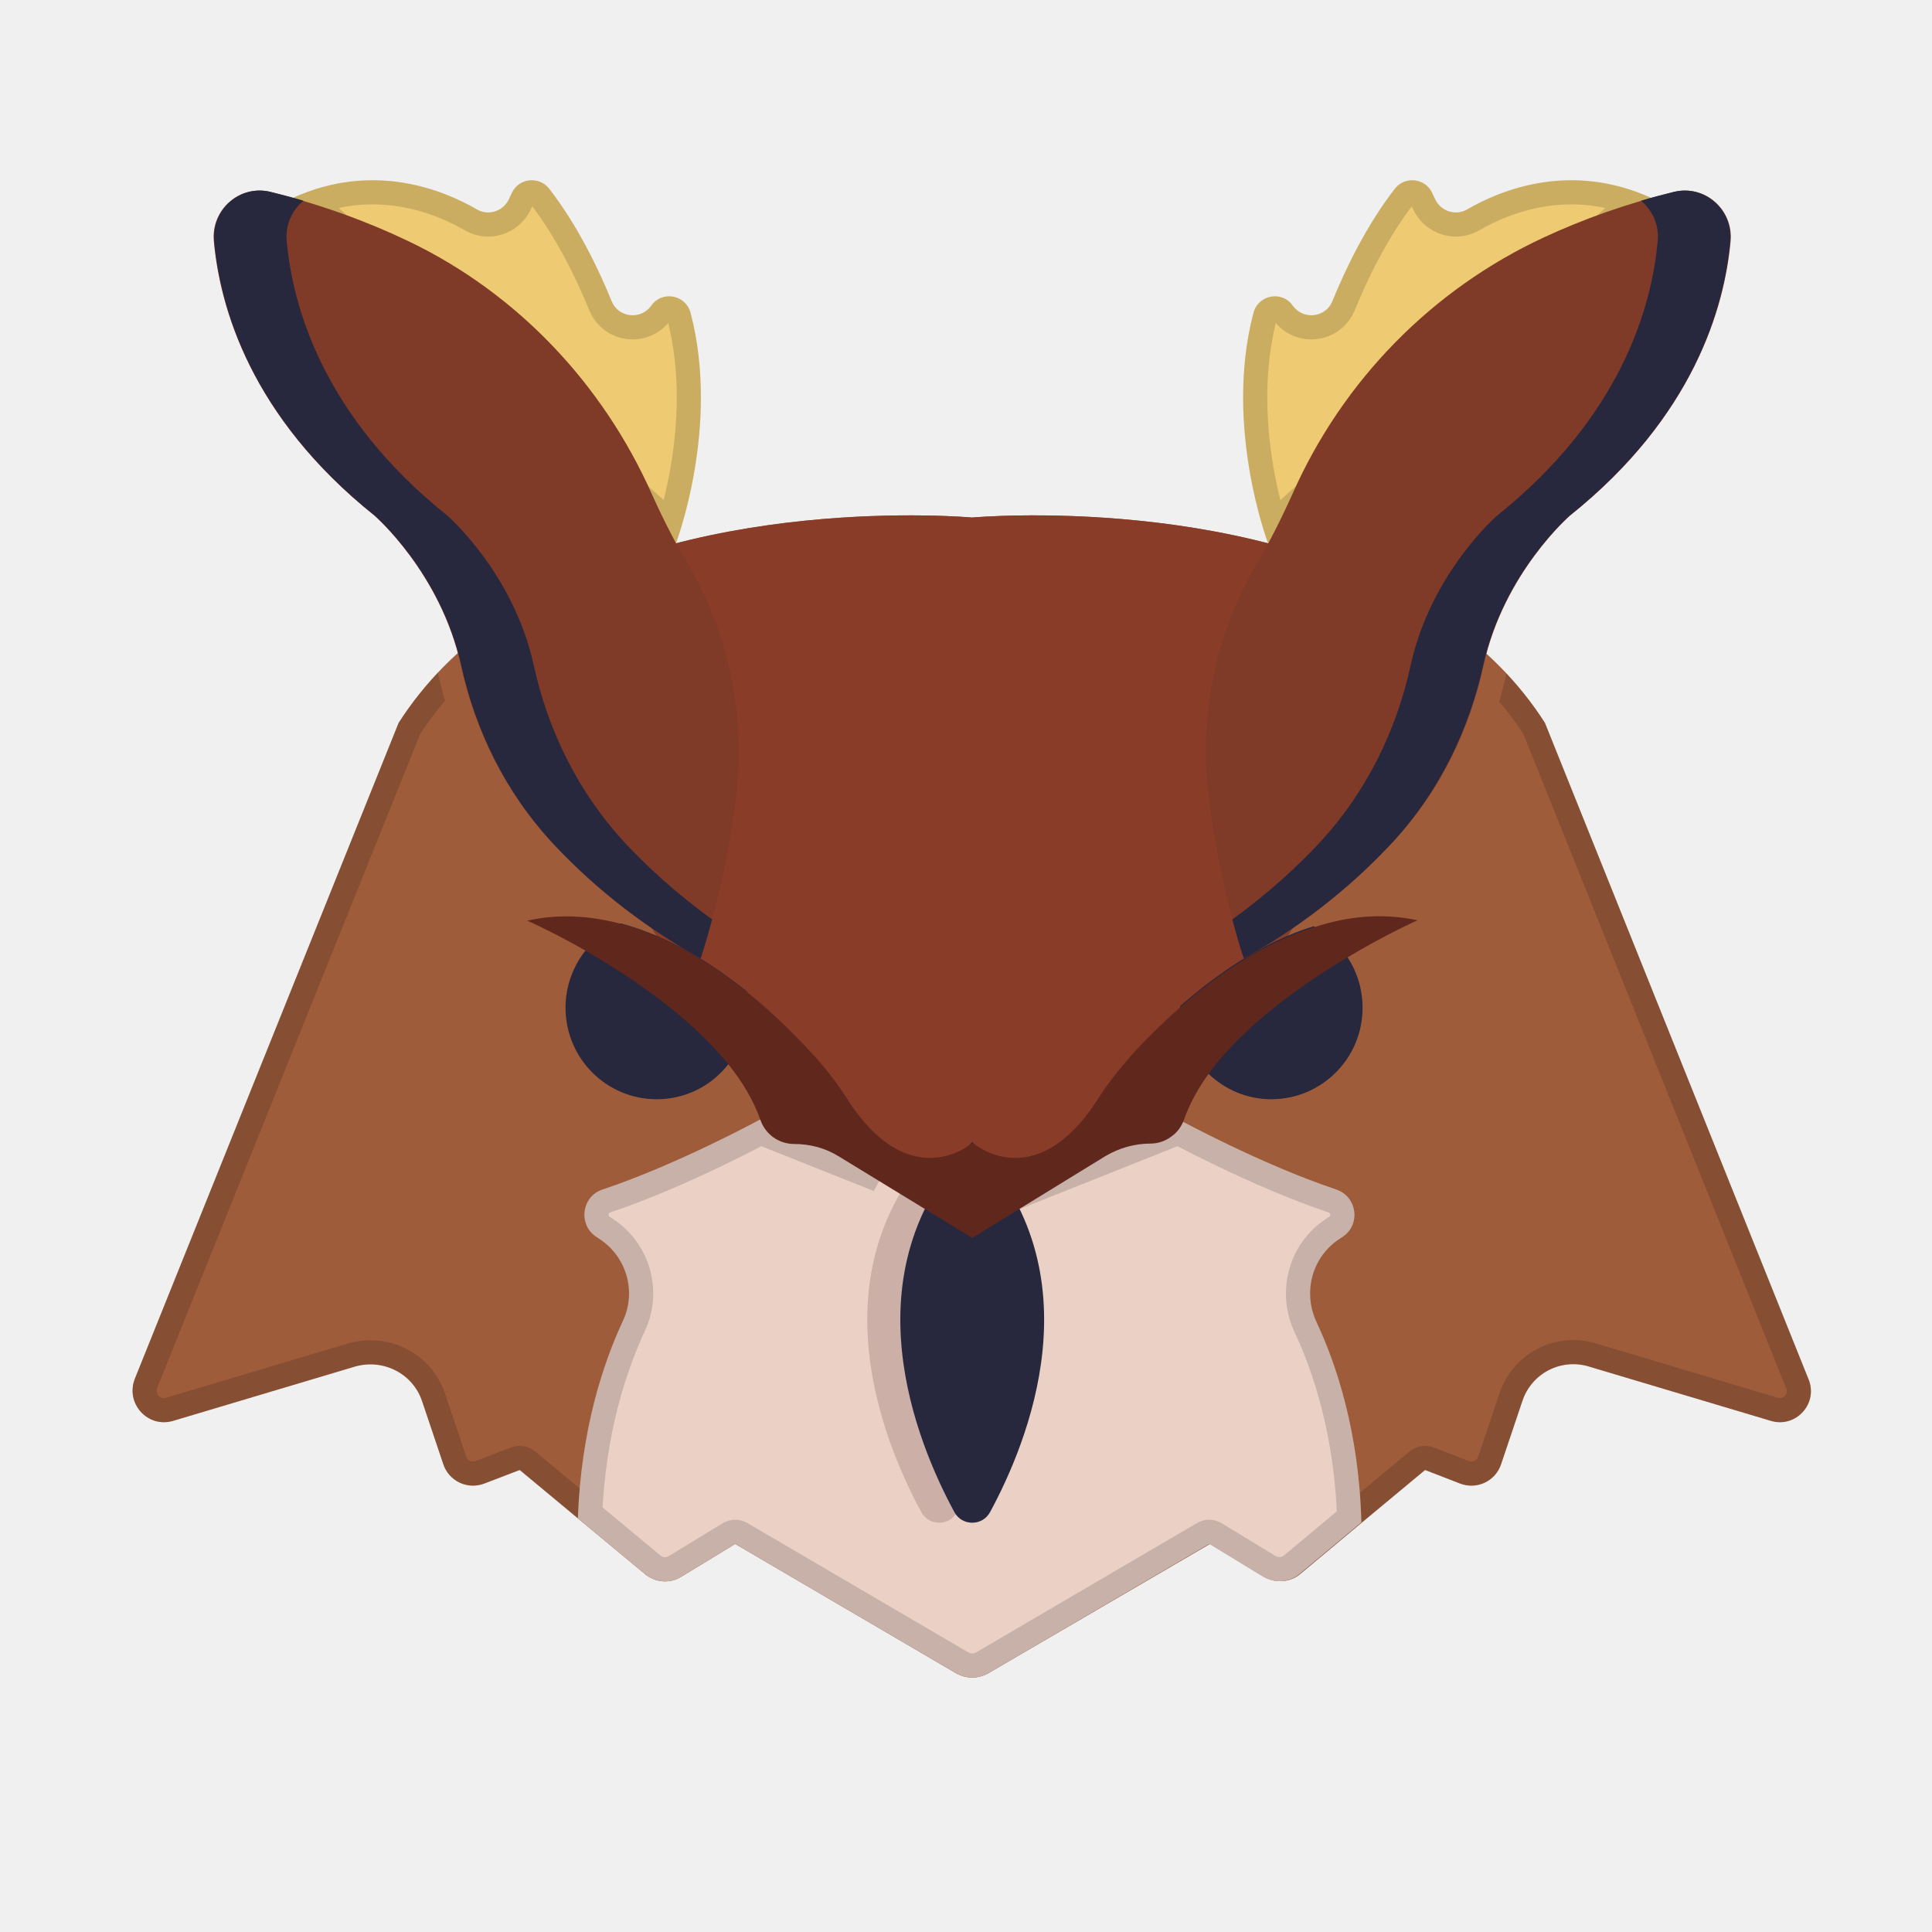
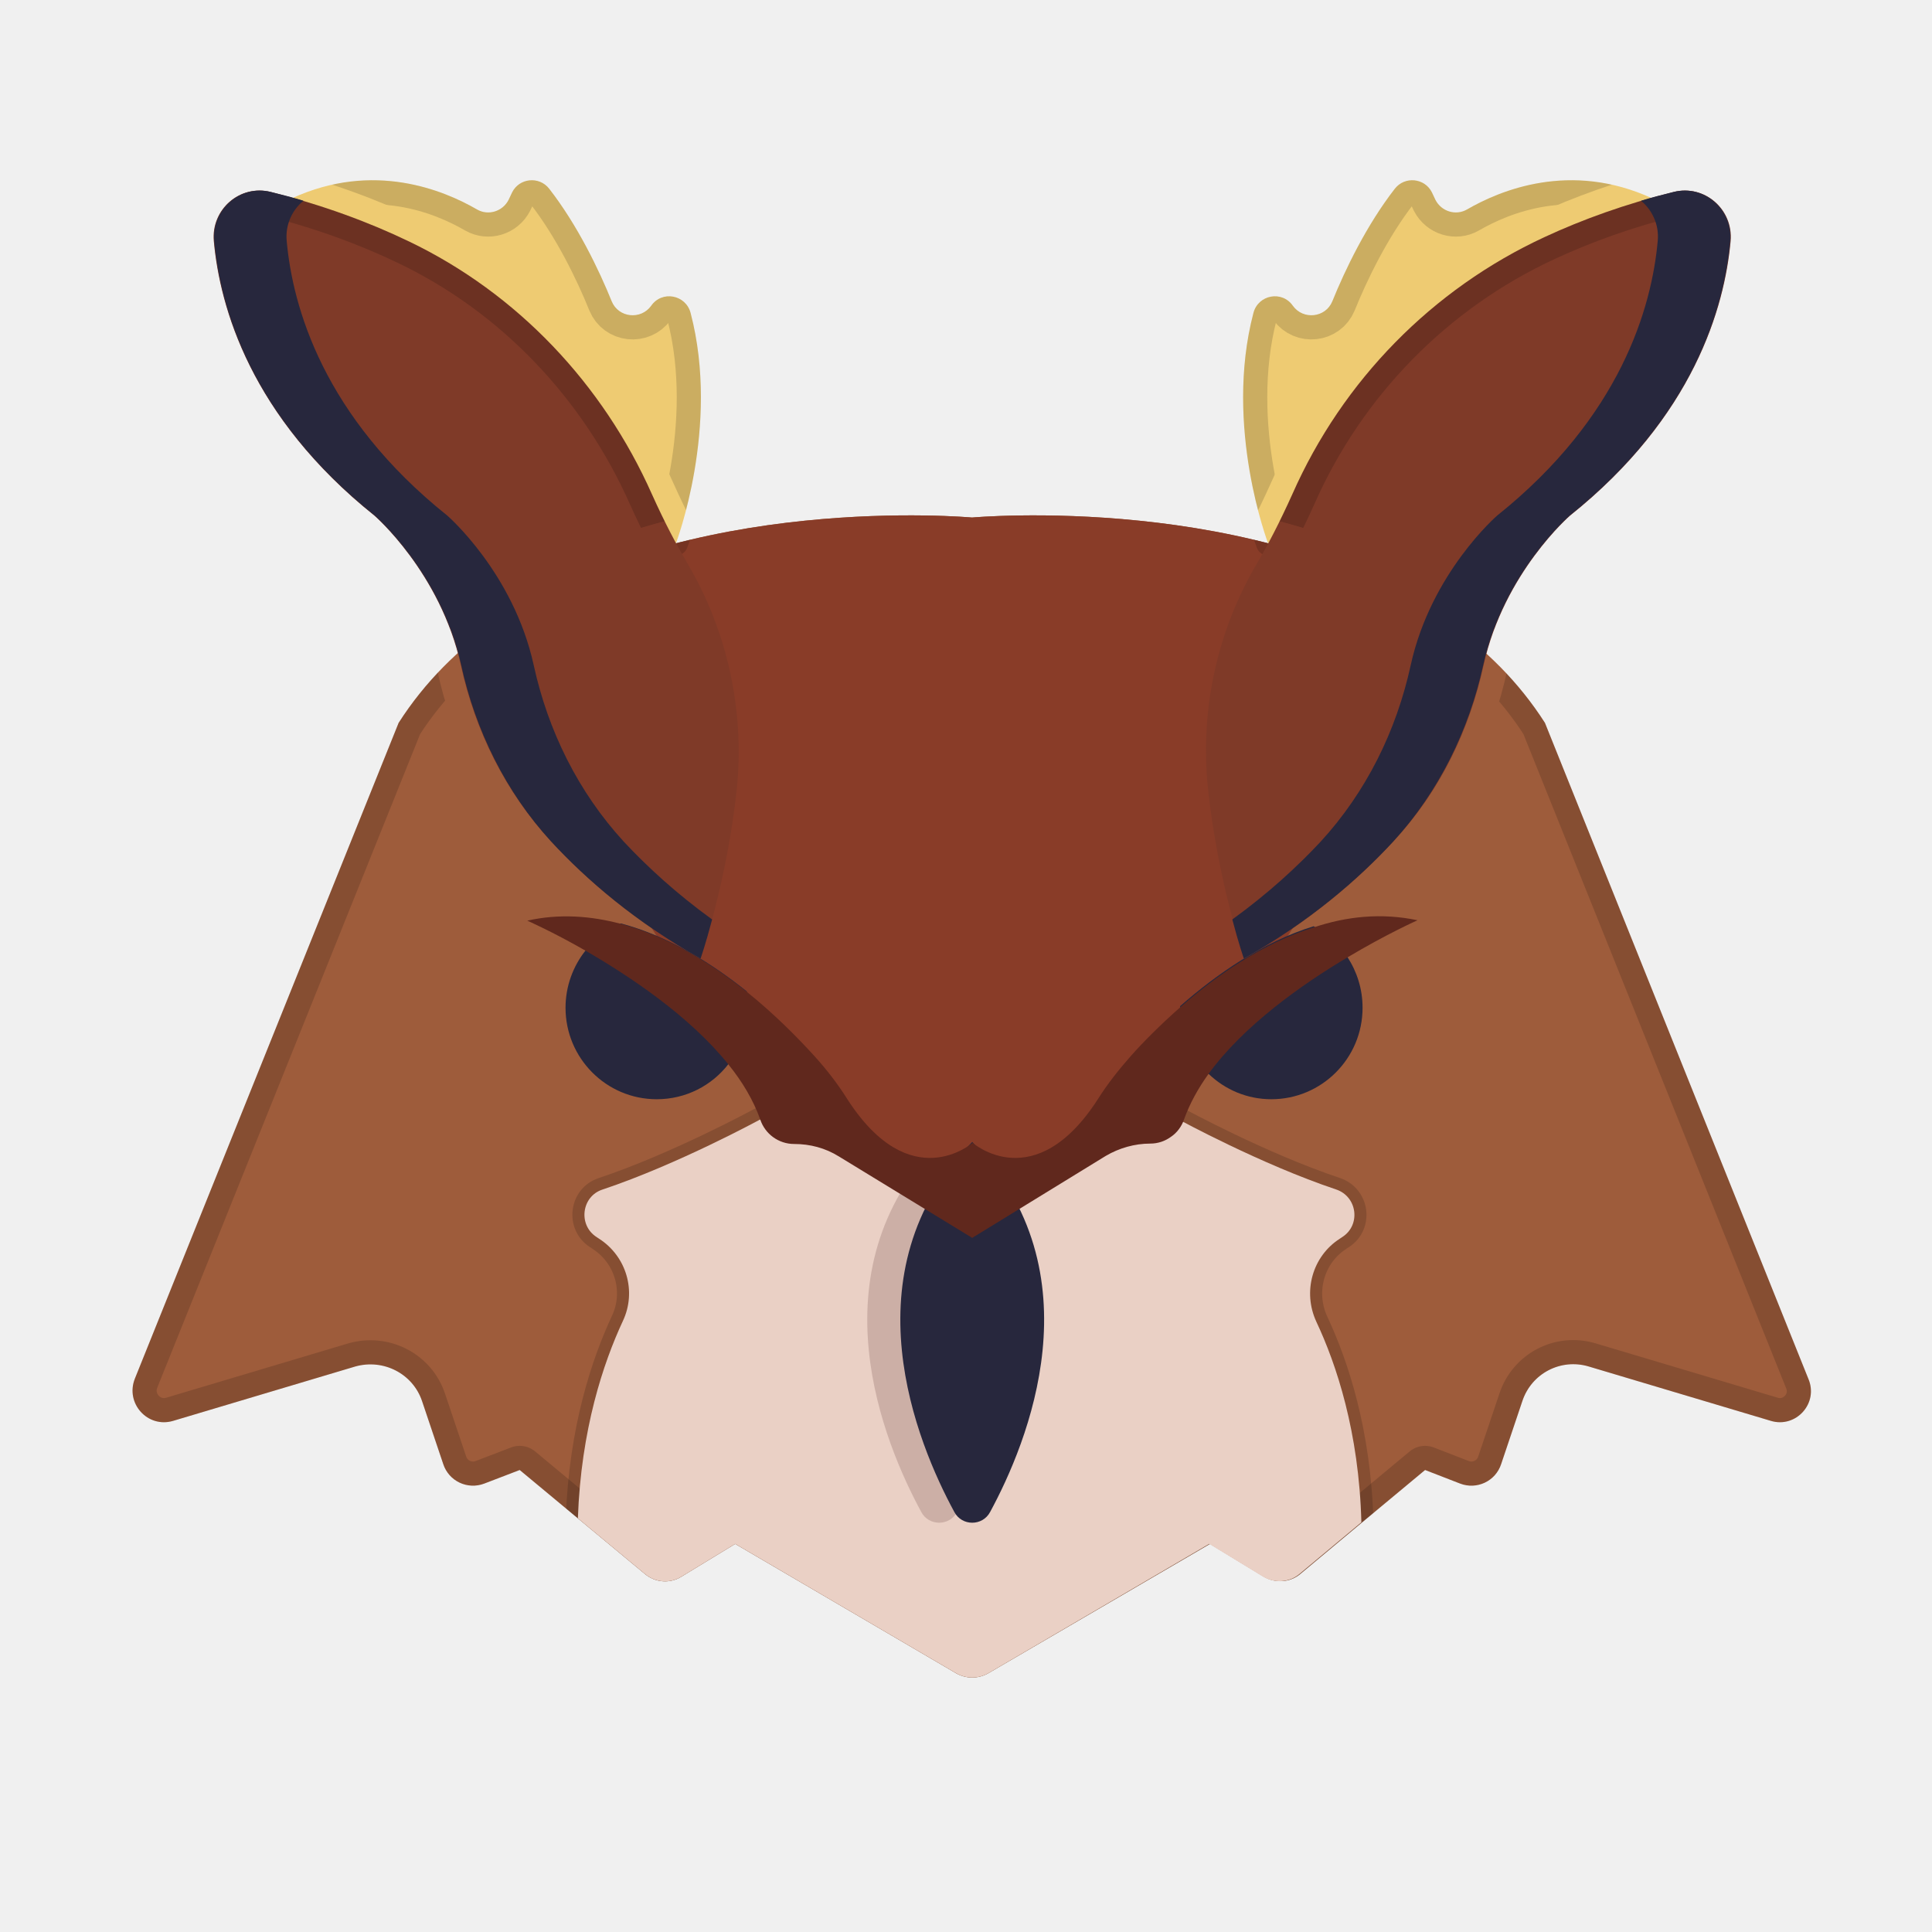
<svg xmlns="http://www.w3.org/2000/svg" id="Layer_1" viewBox="0 0 160 160">
  <defs>
    <style>.cls-1{fill:#7f3a28;}.cls-2{fill:#ead0c5;}.cls-3{fill:#eecb72;}.cls-4{fill:#60281d;}.cls-5{fill:#893c28;}.cls-6{fill:#ccafa6;}.cls-7{fill:#9e5c3b;}.cls-8{fill:#27273d;}</style>
  </defs>
  <g id="Avatars">
    <g id="Artboard">
      <g id="Animals">
        <g id="Animals_38">
          <g fill="#9e5c3b">
            <path d="M146.653,117.669l-15.075-4.5c-2.309-.695-4.75.562-5.509,2.879l-1.748,5.195c-.462,1.423-2.012,2.151-3.398,1.621l-2.903-1.125-5.212,4.334-5.113,4.268c-.858.728-2.078.794-3.035.232l-4.453-2.713-18.374,10.72c-.825.463-1.814.463-2.639,0l-18.308-10.72-4.453,2.713c-.957.596-2.177.496-3.035-.232l-5.542-4.599-4.816-4.003-2.936,1.125c-1.385.529-2.936-.199-3.398-1.621l-1.748-5.195c-.759-2.283-3.2-3.54-5.542-2.879l-15.075,4.5c-2.111.629-3.991-1.456-3.167-3.507l21.837-54.295c2.177-3.408,4.981-6.154,8.115-8.338,15.471-10.852,39.353-8.669,39.353-8.669,0,0,23.882-2.184,39.353,8.669,3.134,2.184,5.938,4.93,8.115,8.338l21.804,54.295c.891,2.051-1.023,4.136-3.101,3.507Z" id="ab0" />
          </g>
          <mask id="am0" maskUnits="userSpaceOnUse" x="0" y="0" width="160" height="160">
            <use href="#ab0" fill="#fff" />
            <use href="#ab3" fill="#000" stroke="#000" stroke-width="4" stroke-linejoin="round" />
            <use href="#ab7" fill="#000" stroke="#000" stroke-width="4" stroke-linejoin="round" />
            <use href="#ab10" fill="#000" stroke="#000" stroke-width="4" stroke-linejoin="round" />
            <use href="#ab12" fill="#000" stroke="#000" stroke-width="4" stroke-linejoin="round" />
          </mask>
          <use href="#ab0" fill="none" stroke="#000" stroke-opacity="0.15" stroke-width="4" stroke-linejoin="round" mask="url(#am0)" />
+           <mask id="ao1_0" maskUnits="userSpaceOnUse" x="0" y="0" width="160" height="160">
+             <use href="#ab0" fill="#fff" />
+           </mask>
+           <use href="#ab1" fill="none" stroke="#000" stroke-opacity="0.15" stroke-width="2" stroke-linejoin="round" mask="url(#ao1_0)" />
+           <mask id="ao8_0" maskUnits="userSpaceOnUse" x="0" y="0" width="160" height="160">
+             <use href="#ab0" fill="#fff" />
+           </mask>
+           <use href="#ab8" fill="none" stroke="#000" stroke-opacity="0.15" stroke-width="2" stroke-linejoin="round" mask="url(#ao8_0)" />
+           <mask id="ao9_0" maskUnits="userSpaceOnUse" x="0" y="0" width="160" height="160">
+             <use href="#ab0" fill="#fff" />
+           </mask>
+           <use href="#ab9" fill="none" stroke="#000" stroke-opacity="0.15" stroke-width="2" stroke-linejoin="round" mask="url(#ao9_0)" />
          <g fill="#ead0c5">
            <path d="M109.015,109.463c1.649,3.507,3.53,9.099,3.728,16.609l-5.113,4.268c-.858.728-2.078.794-3.035.232l-4.453-2.713-18.308,10.72c-.825.463-1.814.463-2.639,0l-18.308-10.72-4.453,2.713c-.957.596-2.177.496-3.035-.232l-5.542-4.599c.264-7.378,2.111-12.871,3.728-16.345,1.155-2.448.297-5.36-1.979-6.816-.066-.033-.132-.099-.198-.132-1.55-.993-1.253-3.375.495-3.937,6.234-2.084,13.03-5.79,13.03-5.79l17.351,6.915,17.351-6.915s6.795,3.706,13.03,5.79c1.748.596,2.045,2.945.495,3.937-.066.033-.132.099-.198.132-2.276,1.456-3.101,4.4-1.946,6.882Z" id="ab1" />
          </g>
          <mask id="am1" maskUnits="userSpaceOnUse" x="0" y="0" width="160" height="160">
            <use href="#ab1" fill="#fff" />
            <use href="#ab2" fill="#000" stroke="#000" stroke-width="4" stroke-linejoin="round" />
+             <use href="#ab0" fill="#000" stroke="#000" stroke-width="4" stroke-linejoin="round" />
+             <use href="#ab3" fill="#000" stroke="#000" stroke-width="4" stroke-linejoin="round" />
+             <use href="#ab7" fill="#000" stroke="#000" stroke-width="4" stroke-linejoin="round" />
          </mask>
          <use href="#ab1" fill="none" stroke="#000" stroke-opacity="0.15" stroke-width="4" stroke-linejoin="round" mask="url(#am1)" />
          <g fill="#ccafa6">
            <path d="M77.777,94.574c-10.49,10.819-4.552,24.98-1.484,30.638.627,1.191,2.342,1.191,2.969,0,3.101-5.658,9.005-19.819-1.484-30.638Z" id="ab2" />
          </g>
          <g fill="#893c28">
            <path d="M119.868,51.529c-7.356,17.767-22.002,46.652-39.353,46.652s-31.997-28.884-39.353-46.652c15.471-10.852,39.353-8.669,39.353-8.669,0,0,23.882-2.184,39.353,8.669Z" id="ab3" />
          </g>
+           <mask id="am3" maskUnits="userSpaceOnUse" x="0" y="0" width="160" height="160">
+             <use href="#ab3" fill="#fff" />
+             <use href="#ab0" fill="#000" stroke="#000" stroke-width="4" stroke-linejoin="round" />
+             <use href="#ab7" fill="#000" stroke="#000" stroke-width="4" stroke-linejoin="round" />
+             <use href="#ab10" fill="#000" stroke="#000" stroke-width="4" stroke-linejoin="round" />
+             <use href="#ab12" fill="#000" stroke="#000" stroke-width="4" stroke-linejoin="round" />
+           </mask>
+           <use href="#ab3" fill="none" stroke="#000" stroke-opacity="0.15" stroke-width="4" stroke-linejoin="round" mask="url(#am3)" />
+           <mask id="ao8_3" maskUnits="userSpaceOnUse" x="0" y="0" width="160" height="160">
+             <use href="#ab3" fill="#fff" />
+           </mask>
+           <use href="#ab8" fill="none" stroke="#000" stroke-opacity="0.15" stroke-width="2" stroke-linejoin="round" mask="url(#ao8_3)" />
+           <mask id="ao9_3" maskUnits="userSpaceOnUse" x="0" y="0" width="160" height="160">
+             <use href="#ab3" fill="#fff" />
+           </mask>
+           <use href="#ab9" fill="none" stroke="#000" stroke-opacity="0.15" stroke-width="2" stroke-linejoin="round" mask="url(#ao9_3)" />
          <path class="cls-8" d="M61.943,83.457c0,1.754-.594,3.375-1.616,4.665-1.385,1.787-3.53,2.912-5.938,2.912-4.189,0-7.554-3.408-7.554-7.577,0-1.787.627-3.441,1.649-4.731.759-.96,1.781-1.754,2.936-2.25,3.892,1.026,7.488,3.276,10.424,5.625.033.43.099.893.099,1.357Z" />
          <path class="cls-8" d="M112.842,83.457c0,4.202-3.398,7.577-7.554,7.577-2.012,0-3.826-.794-5.179-2.084-1.451-1.39-2.375-3.342-2.375-5.525v-.099c2.969-2.614,6.795-5.294,11.051-6.617h0c1.155.596,2.111,1.489,2.804,2.548.792,1.224,1.253,2.647,1.253,4.202Z" />
          <path class="cls-8" d="M80.515,94.574c-10.49,10.819-4.552,24.98-1.484,30.638.627,1.191,2.342,1.191,2.969,0,3.068-5.658,9.005-19.819-1.484-30.638Z" />
          <g fill="#60281d">
            <path d="M117.394,76.212s-2.54,1.125-5.806,3.077c-3.793,2.25-8.61,5.658-11.512,9.661-.858,1.191-1.55,2.448-2.012,3.739-.198.596-.594,1.125-1.089,1.456-.495.364-1.089.562-1.715.562-1.286,0-2.573.364-3.695,1.026l-11.051,6.783-11.051-6.75c-1.122-.695-2.375-1.026-3.695-1.026-1.286,0-2.408-.827-2.804-2.018-.561-1.588-1.484-3.143-2.639-4.566-3.2-4.003-8.181-7.312-11.842-9.43-2.771-1.588-4.816-2.481-4.816-2.481,2.639-.596,5.278-.397,7.752.265,3.892,1.026,7.488,3.276,10.424,5.625,2.342,1.886,4.255,3.838,5.608,5.327.99,1.092,1.913,2.283,2.705,3.54,5.245,8.172,10.391,3.639,10.391,3.639,0,0,5.146,4.533,10.391-3.639.792-1.257,1.715-2.415,2.705-3.54,1.023-1.158,2.441-2.581,4.09-4.037,2.969-2.614,6.795-5.294,11.051-6.617h0c2.738-.926,5.641-1.224,8.61-.596Z" id="ab7" />
          </g>
          <g fill="#eecb72">
            <path d="M55.972,45.011s3.695-9.661,1.221-19.091c-.396-1.522-2.375-1.886-3.266-.596h0c-.858,1.191-2.705.993-3.266-.364-1.056-2.614-2.837-6.319-5.179-9.33-.825-1.059-2.474-.893-3.068.298l-.297.629c-.495.96-1.682,1.323-2.606.794-2.738-1.588-8.577-4.037-15.339-.926l31.799,28.587Z" id="ab8" />
          </g>
          <mask id="am8" maskUnits="userSpaceOnUse" x="0" y="0" width="160" height="160">
            <use href="#ab8" fill="#fff" />
+             <use href="#ab0" fill="#000" stroke="#000" stroke-width="4" stroke-linejoin="round" />
+             <use href="#ab3" fill="#000" stroke="#000" stroke-width="4" stroke-linejoin="round" />
+             <use href="#ab10" fill="#000" stroke="#000" stroke-width="4" stroke-linejoin="round" />
          </mask>
          <use href="#ab8" fill="none" stroke="#000" stroke-opacity="0.15" stroke-width="4" stroke-linejoin="round" mask="url(#am8)" />
          <g fill="#eecb72">
            <path d="M105.024,45.011s-3.695-9.661-1.221-19.091c.396-1.522,2.375-1.886,3.266-.596h0c.858,1.191,2.705.993,3.266-.364,1.056-2.614,2.837-6.319,5.179-9.33.825-1.059,2.474-.893,3.068.298l.297.629c.495.96,1.682,1.323,2.606.794,2.738-1.588,8.577-4.037,15.339-.926l-31.799,28.587Z" id="ab9" />
          </g>
          <mask id="am9" maskUnits="userSpaceOnUse" x="0" y="0" width="160" height="160">
            <use href="#ab9" fill="#fff" />
+             <use href="#ab0" fill="#000" stroke="#000" stroke-width="4" stroke-linejoin="round" />
+             <use href="#ab3" fill="#000" stroke="#000" stroke-width="4" stroke-linejoin="round" />
+             <use href="#ab12" fill="#000" stroke="#000" stroke-width="4" stroke-linejoin="round" />
          </mask>
          <use href="#ab9" fill="none" stroke="#000" stroke-opacity="0.15" stroke-width="4" stroke-linejoin="round" mask="url(#am9)" />
          <g fill="#7f3a28">
            <path d="M56.896,46.599c-.858-1.456-1.847-3.309-2.903-5.658-4.057-9.132-11.15-16.642-20.122-20.944-3.299-1.588-7.125-3.011-11.479-4.103-2.54-.629-4.915,1.456-4.684,4.07.495,5.459,3.035,14.525,13.294,22.73,0,0,5.476,4.731,7.158,12.374,1.188,5.459,3.695,10.521,7.488,14.624,2.936,3.176,6.96,6.65,12.37,9.694,0,0,2.21-6.485,3.002-14.062.66-6.518-.792-13.102-4.123-18.727Z" id="ab10" />
          </g>
+           <mask id="am10" maskUnits="userSpaceOnUse" x="0" y="0" width="160" height="160">
+             <use href="#ab10" fill="#fff" />
+             <use href="#ab0" fill="#000" stroke="#000" stroke-width="4" stroke-linejoin="round" />
+             <use href="#ab3" fill="#000" stroke="#000" stroke-width="4" stroke-linejoin="round" />
+             <use href="#ab7" fill="#000" stroke="#000" stroke-width="4" stroke-linejoin="round" />
+           </mask>
+           <use href="#ab10" fill="none" stroke="#000" stroke-opacity="0.15" stroke-width="4" stroke-linejoin="round" mask="url(#am10)" />
          <path class="cls-8" d="M58.974,76.145c-.528,2.018-.957,3.242-.957,3.242-5.41-3.044-9.434-6.518-12.37-9.694-3.76-4.103-6.267-9.198-7.455-14.624-1.682-7.643-7.158-12.374-7.158-12.374-10.259-8.205-12.799-17.238-13.294-22.73-.231-2.614,2.144-4.698,4.684-4.07.924.232,1.847.463,2.705.728-.924.761-1.517,1.985-1.385,3.342.495,5.459,3.035,14.525,13.294,22.73,0,0,5.476,4.731,7.158,12.374,1.188,5.459,3.695,10.521,7.455,14.624,1.946,2.084,4.354,4.301,7.323,6.452Z" />
          <g fill="#7f3a28">
            <path d="M104.133,46.599c.858-1.456,1.847-3.342,2.903-5.691,4.156-9.397,11.578-16.973,20.881-21.274,3.134-1.456,6.696-2.746,10.721-3.739,2.54-.629,4.915,1.456,4.684,4.07-.495,5.459-3.035,14.525-13.294,22.73,0,0-5.476,4.731-7.158,12.374-1.155,5.294-3.53,10.257-7.158,14.26-2.969,3.276-7.092,6.915-12.667,10.058,0,0-2.21-6.485-3.002-14.062-.693-6.518.759-13.102,4.09-18.727Z" id="ab12" />
          </g>
+           <mask id="am12" maskUnits="userSpaceOnUse" x="0" y="0" width="160" height="160">
+             <use href="#ab12" fill="#fff" />
+             <use href="#ab0" fill="#000" stroke="#000" stroke-width="4" stroke-linejoin="round" />
+             <use href="#ab3" fill="#000" stroke="#000" stroke-width="4" stroke-linejoin="round" />
+             <use href="#ab7" fill="#000" stroke="#000" stroke-width="4" stroke-linejoin="round" />
+           </mask>
+           <use href="#ab12" fill="none" stroke="#000" stroke-opacity="0.15" stroke-width="4" stroke-linejoin="round" mask="url(#am12)" />
          <path class="cls-8" d="M102.055,76.145c.528,2.018.957,3.242.957,3.242,5.41-3.044,9.434-6.518,12.37-9.694,3.76-4.103,6.267-9.198,7.455-14.624,1.682-7.643,7.158-12.374,7.158-12.374,10.259-8.205,12.799-17.238,13.294-22.73.231-2.614-2.144-4.698-4.684-4.07-.924.232-1.847.463-2.705.728.924.761,1.517,1.985,1.385,3.342-.495,5.459-3.035,14.525-13.294,22.73,0,0-5.476,4.731-7.158,12.374-1.188,5.459-3.695,10.521-7.455,14.624-1.946,2.084-4.354,4.301-7.323,6.452Z" />
        </g>
      </g>
    </g>
  </g>
</svg>
